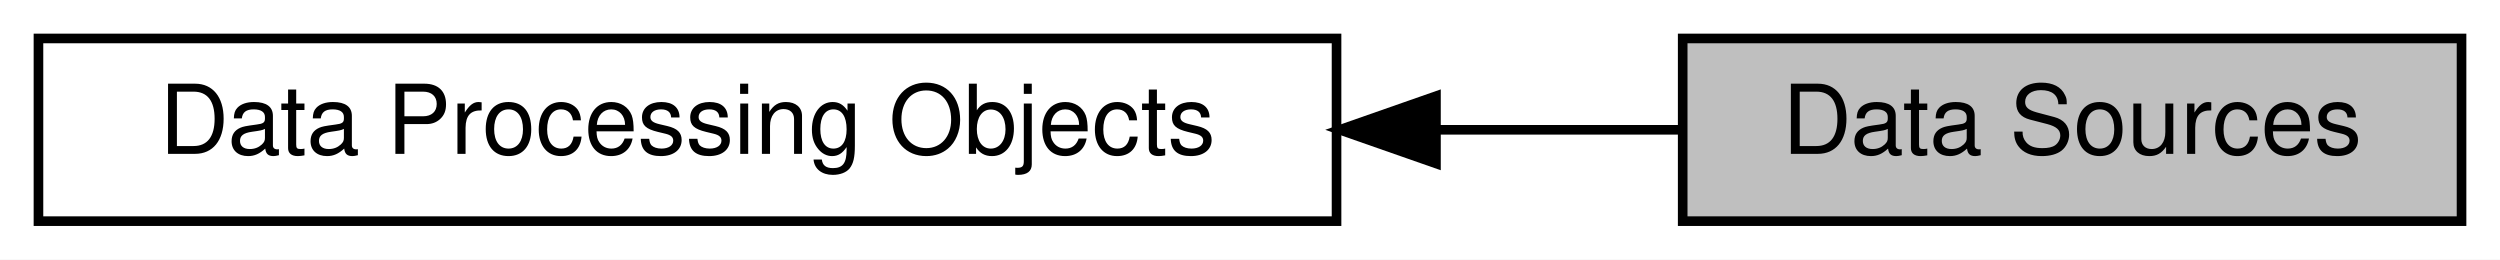
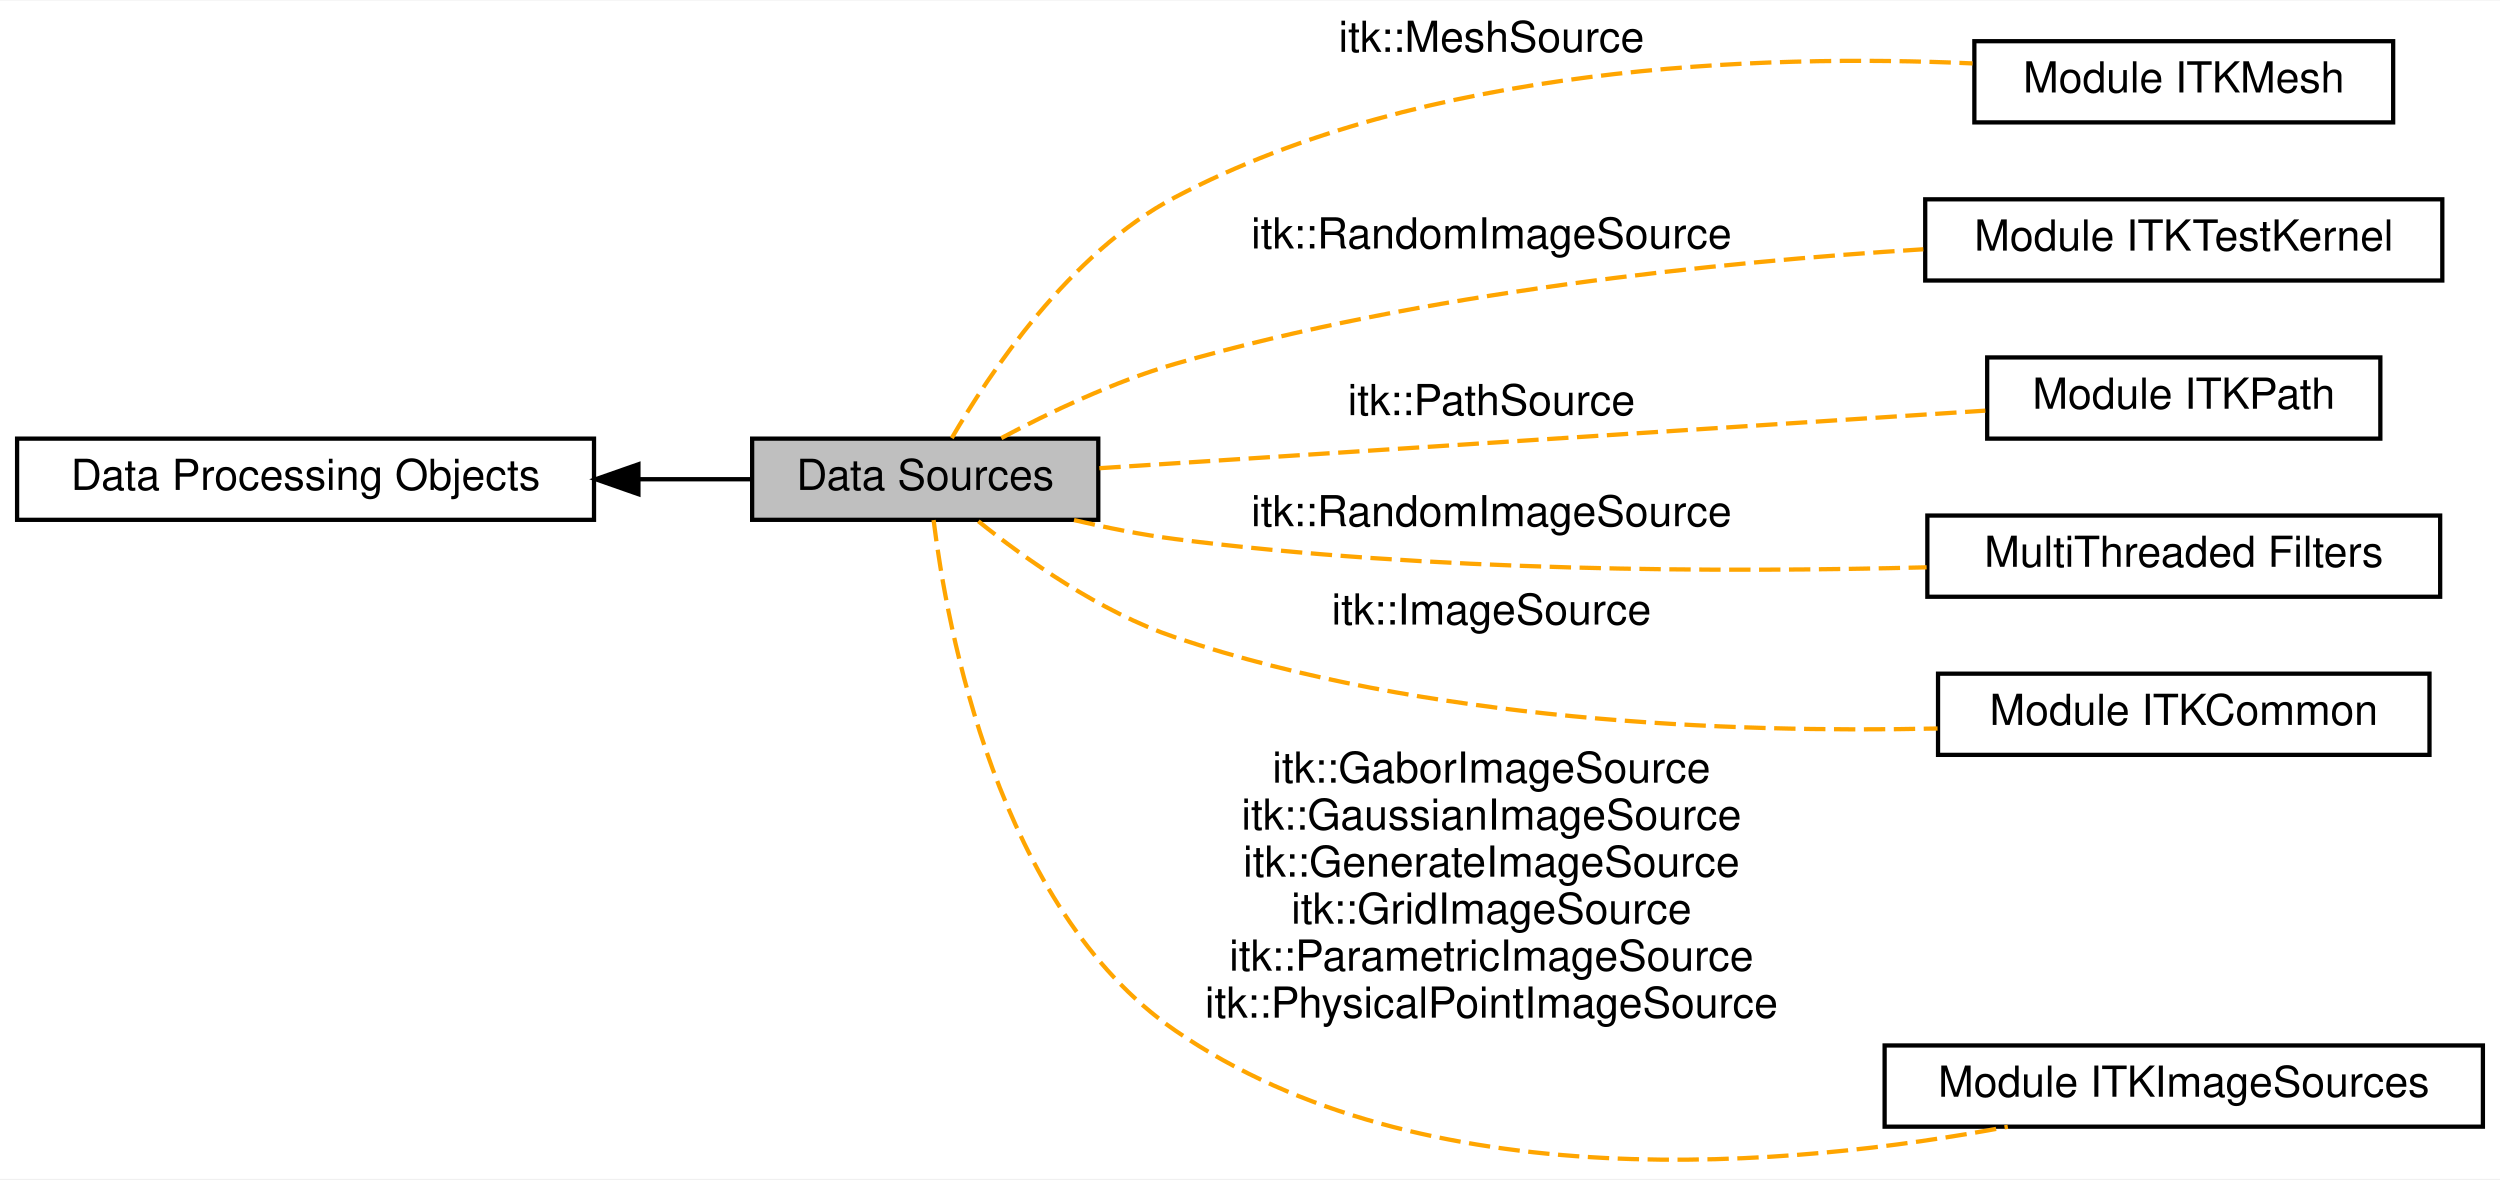
- <svg xmlns="http://www.w3.org/2000/svg" xmlns:xlink="http://www.w3.org/1999/xlink" width="260pt" height="27pt" viewBox="0.00 0.00 260.00 27.00">
-   <g id="graph0" class="graph" transform="scale(1 1) rotate(0) translate(4 23)">
-     <polygon fill="white" stroke="transparent" points="-4,4 -4,-23 256,-23 256,4 -4,4" />
+ <svg xmlns="http://www.w3.org/2000/svg" xmlns:xlink="http://www.w3.org/1999/xlink" width="585pt" height="276pt" viewBox="0.00 0.00 585.00 275.72">
+   <g id="graph0" class="graph" transform="scale(1 1) rotate(0) translate(4 271.72)">
+     <polygon fill="white" stroke="transparent" points="-4,4 -4,-271.72 581,-271.72 581,4 -4,4" />
    <g id="node1" class="node">
      <g id="a_node1">
        <a xlink:href="group__DataProcessing.html" target="_top" xlink:title="The Insight Toolkit includes several ways to process the data using objects such as adaptors,...">
-           <polygon fill="white" stroke="black" points="135,-19 0,-19 0,0 135,0 135,-19" />
-           <text text-anchor="middle" x="67.5" y="-7" font-family="Helvetica,sans-Serif" font-size="10.00">Data Processing Objects</text>
+           <polygon fill="white" stroke="black" points="135,-169.22 0,-169.22 0,-150.22 135,-150.22 135,-169.22" />
+           <text text-anchor="middle" x="67.5" y="-157.22" font-family="Helvetica,sans-Serif" font-size="10.00">Data Processing Objects</text>
        </a>
      </g>
    </g>
-     <g id="node2" class="node">
-       <g id="a_node2">
+     <g id="node8" class="node">
+       <g id="a_node8">
        <a xlink:title=" ">
-           <polygon fill="#bfbfbf" stroke="black" points="252,-19 171,-19 171,0 252,0 252,-19" />
-           <text text-anchor="middle" x="211.5" y="-7" font-family="Helvetica,sans-Serif" font-size="10.00">Data Sources</text>
+           <polygon fill="#bfbfbf" stroke="black" points="253,-169.22 172,-169.22 172,-150.22 253,-150.22 253,-169.22" />
+           <text text-anchor="middle" x="212.5" y="-157.22" font-family="Helvetica,sans-Serif" font-size="10.00">Data Sources</text>
        </a>
      </g>
    </g>
    <g id="edge1" class="edge">
-       <path fill="none" stroke="black" d="M145.55,-9.5C154.22,-9.5 162.77,-9.5 170.67,-9.5" />
-       <polygon fill="black" stroke="black" points="145.34,-6 135.34,-9.5 145.34,-13 145.34,-6" />
+       <path fill="none" stroke="black" d="M145.66,-159.72C154.74,-159.72 163.69,-159.72 171.93,-159.72" />
+       <polygon fill="black" stroke="black" points="145.39,-156.22 135.39,-159.72 145.39,-163.22 145.39,-156.22" />
+     </g>
+     <g id="node2" class="node">
+       <g id="a_node2">
+         <a xlink:href="group__ITKMesh.html" target="_top" xlink:title="The Mesh module contains the datastructures required for representing N-Dimensional meshes in ITK....">
+           <polygon fill="white" stroke="black" points="556,-262.22 458,-262.22 458,-243.22 556,-243.22 556,-262.22" />
+           <text text-anchor="middle" x="507" y="-250.22" font-family="Helvetica,sans-Serif" font-size="10.00">Module ITKMesh</text>
+         </a>
+       </g>
+     </g>
+     <g id="node3" class="node">
+       <g id="a_node3">
+         <a xlink:href="group__ITKTestKernel.html" target="_top" xlink:title="This Module contains helper classes used for the Testing infrastructure of ITK. As an application dev...">
+           <polygon fill="white" stroke="black" points="567.5,-225.22 446.5,-225.22 446.5,-206.22 567.5,-206.22 567.5,-225.22" />
+           <text text-anchor="middle" x="507" y="-213.22" font-family="Helvetica,sans-Serif" font-size="10.00">Module ITKTestKernel</text>
+         </a>
+       </g>
+     </g>
+     <g id="node4" class="node">
+       <g id="a_node4">
+         <a xlink:href="group__ITKPath.html" target="_top" xlink:title="The classes in this module are intended to describe the concept of a linear path in N-Dimensional spa...">
+           <polygon fill="white" stroke="black" points="553,-188.22 461,-188.22 461,-169.22 553,-169.22 553,-188.22" />
+           <text text-anchor="middle" x="507" y="-176.22" font-family="Helvetica,sans-Serif" font-size="10.00">Module ITKPath</text>
+         </a>
+       </g>
+     </g>
+     <g id="node5" class="node">
+       <g id="a_node5">
+         <a xlink:href="group__MultiThreaded.html" target="_top" xlink:title=" ">
+           <polygon fill="white" stroke="black" points="567,-151.22 447,-151.22 447,-132.22 567,-132.22 567,-151.22" />
+           <text text-anchor="middle" x="507" y="-139.22" font-family="Helvetica,sans-Serif" font-size="10.00">MultiThreaded Filters</text>
+         </a>
+       </g>
+     </g>
+     <g id="node6" class="node">
+       <g id="a_node6">
+         <a xlink:href="group__ITKCommon.html" target="_top" xlink:title="This module contains the central classes of the ITK toolkit. They include, basic data structures (suc...">
+           <polygon fill="white" stroke="black" points="564.5,-114.22 449.5,-114.22 449.5,-95.22 564.5,-95.22 564.5,-114.22" />
+           <text text-anchor="middle" x="507" y="-102.22" font-family="Helvetica,sans-Serif" font-size="10.00">Module ITKCommon</text>
+         </a>
+       </g>
+     </g>
+     <g id="node7" class="node">
+       <g id="a_node7">
+         <a xlink:href="group__ITKImageSources.html" target="_top" xlink:title="This module groups image sources which generate an image.">
+           <polygon fill="white" stroke="black" points="577,-27.22 437,-27.22 437,-8.22 577,-8.22 577,-27.22" />
+           <text text-anchor="middle" x="507" y="-15.22" font-family="Helvetica,sans-Serif" font-size="10.00">Module ITKImageSources</text>
+         </a>
+       </g>
+     </g>
+     <g id="edge4" class="edge">
+       <path fill="none" stroke="orange" stroke-dasharray="5,2" d="M218.71,-169.35C227.38,-184.3 246.25,-212.7 271,-225.72 329.7,-256.59 407.86,-259.26 457.57,-257.02" />
+       <text text-anchor="middle" x="345" y="-259.72" font-family="Helvetica,sans-Serif" font-size="10.00">itk::MeshSource</text>
+     </g>
+     <g id="edge7" class="edge">
+       <path fill="none" stroke="orange" stroke-dasharray="5,2" d="M230.31,-169.35C241.49,-175.31 256.7,-182.59 271,-186.72 329.06,-203.47 397.93,-210.54 446.05,-213.53" />
+       <text text-anchor="middle" x="345" y="-213.72" font-family="Helvetica,sans-Serif" font-size="10.00">itk::RandomImageSource</text>
+     </g>
+     <g id="edge5" class="edge">
+       <path fill="none" stroke="orange" stroke-dasharray="5,2" d="M253.25,-162.3C307.3,-165.81 403.72,-172.07 460.57,-175.77" />
+       <text text-anchor="middle" x="345" y="-174.72" font-family="Helvetica,sans-Serif" font-size="10.00">itk::PathSource</text>
+     </g>
+     <g id="edge6" class="edge">
+       <path fill="none" stroke="orange" stroke-dasharray="5,2" d="M247.32,-150.16C255.04,-148.35 263.26,-146.71 271,-145.72 330.49,-138.07 399.15,-137.88 446.83,-139.11" />
+       <text text-anchor="middle" x="345" y="-148.72" font-family="Helvetica,sans-Serif" font-size="10.00">itk::RandomImageSource</text>
+     </g>
+     <g id="edge3" class="edge">
+       <path fill="none" stroke="orange" stroke-dasharray="5,2" d="M224.93,-149.89C235.93,-141.06 253.45,-128.62 271,-122.72 329.57,-103.04 400.81,-100.31 449.39,-101.39" />
+       <text text-anchor="middle" x="345" y="-125.72" font-family="Helvetica,sans-Serif" font-size="10.00">itk::ImageSource</text>
+     </g>
+     <g id="edge2" class="edge">
+       <path fill="none" stroke="orange" stroke-dasharray="5,2" d="M214.46,-150.16C217.52,-125.44 229.41,-59.38 271,-30.72 329.04,9.28 415.56,1.28 465.83,-8.2" />
+       <text text-anchor="middle" x="345" y="-88.72" font-family="Helvetica,sans-Serif" font-size="10.00">itk::GaborImageSource</text>
+       <text text-anchor="middle" x="345" y="-77.72" font-family="Helvetica,sans-Serif" font-size="10.00">itk::GaussianImageSource</text>
+       <text text-anchor="middle" x="345" y="-66.72" font-family="Helvetica,sans-Serif" font-size="10.00">itk::GenerateImageSource</text>
+       <text text-anchor="middle" x="345" y="-55.72" font-family="Helvetica,sans-Serif" font-size="10.00">itk::GridImageSource</text>
+       <text text-anchor="middle" x="345" y="-44.72" font-family="Helvetica,sans-Serif" font-size="10.00">itk::ParametricImageSource</text>
+       <text text-anchor="middle" x="345" y="-33.72" font-family="Helvetica,sans-Serif" font-size="10.00">itk::PhysicalPointImageSource</text>
    </g>
  </g>
</svg>
